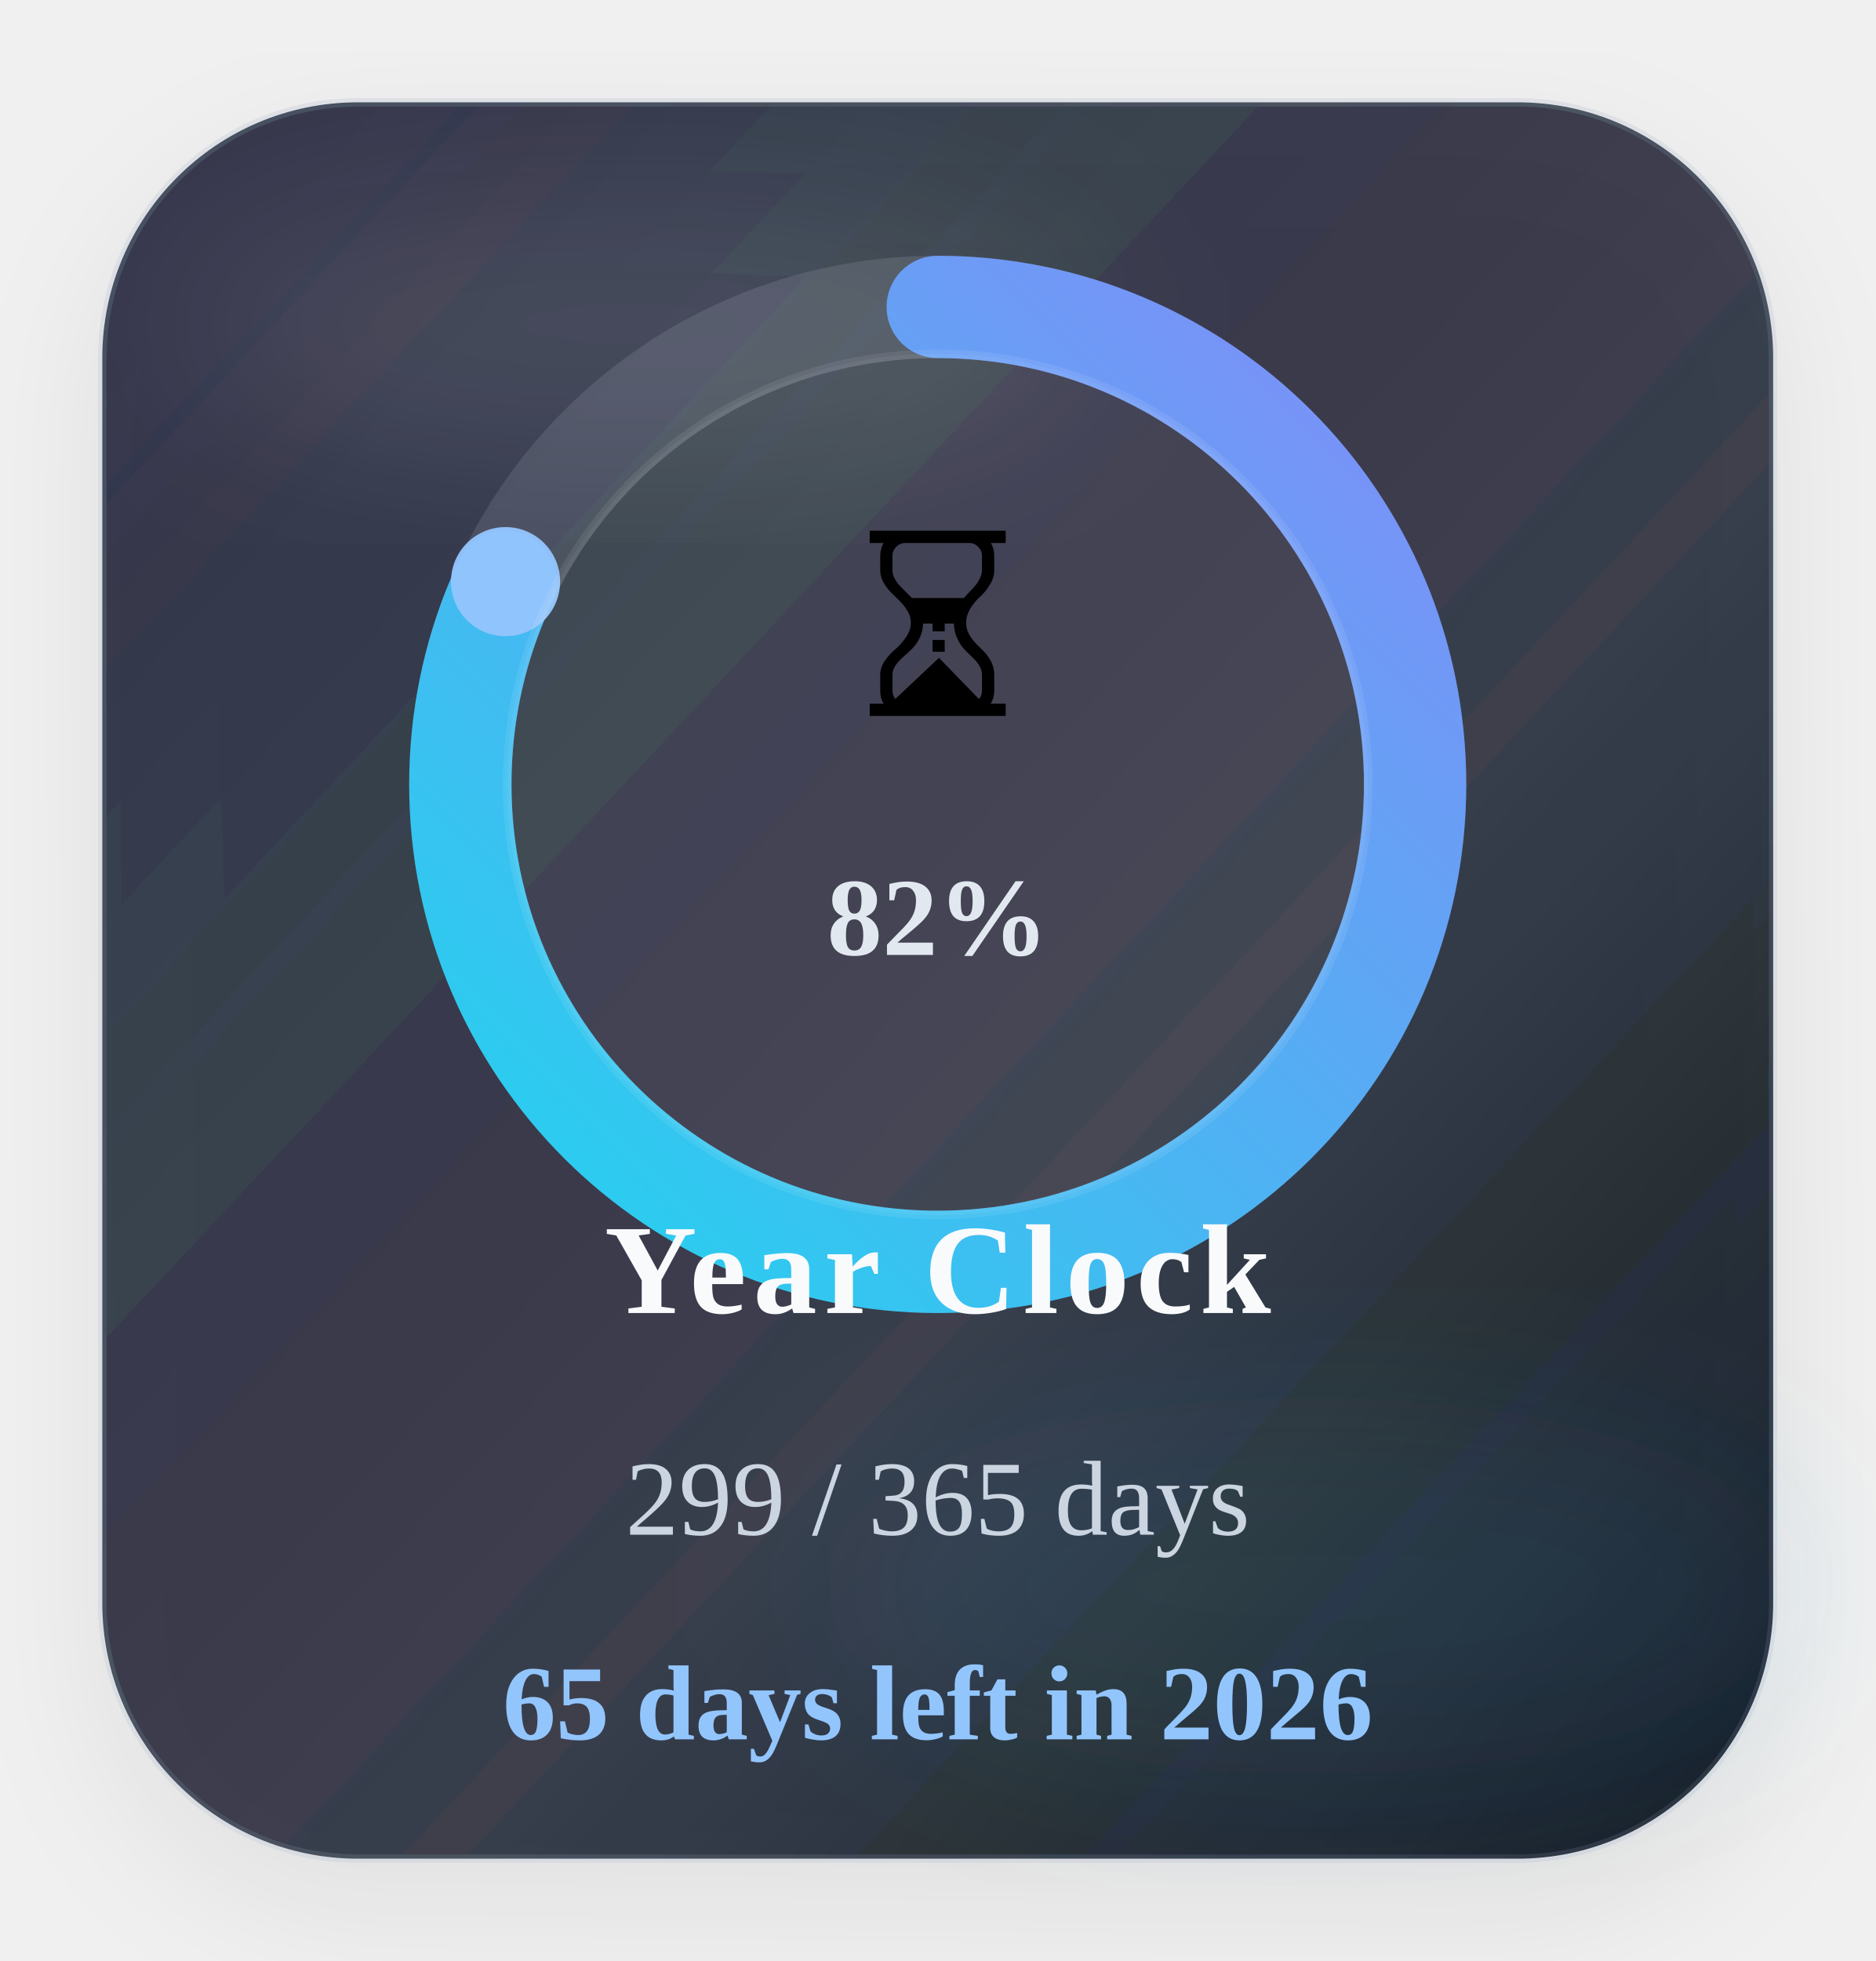
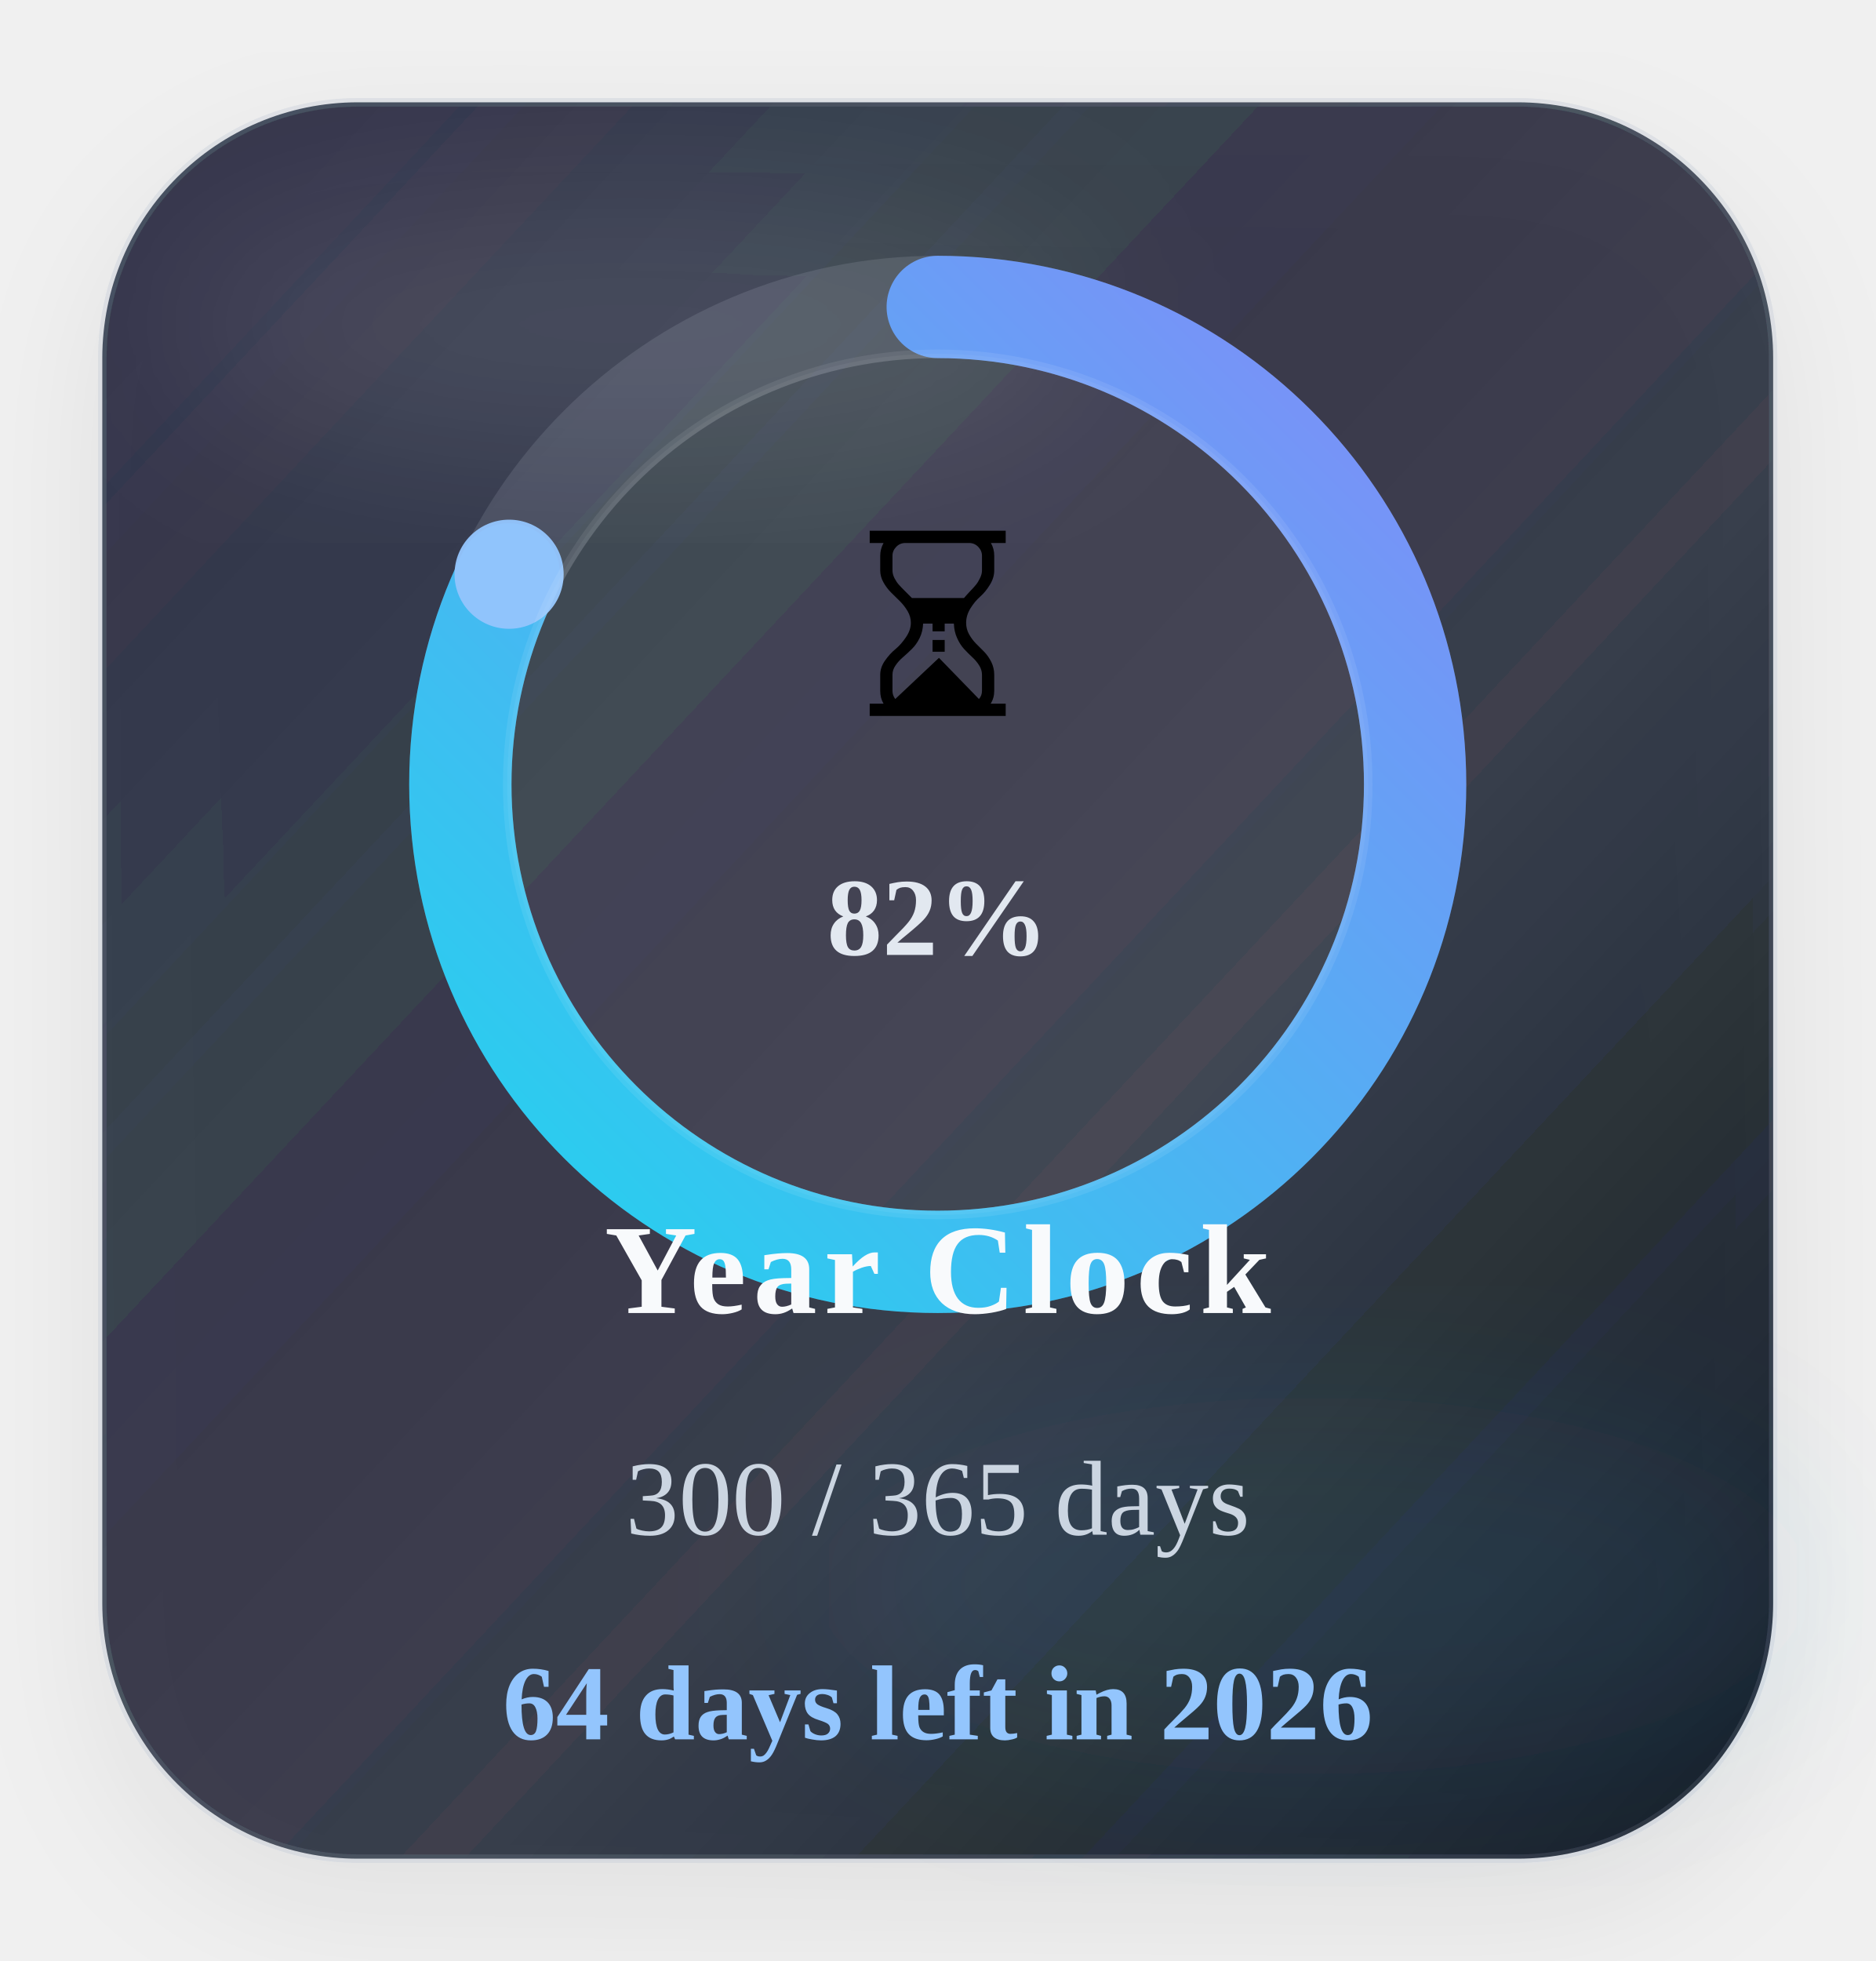
<svg xmlns="http://www.w3.org/2000/svg" width="220" height="230" viewBox="0 0 220 230" role="img" aria-label="Time progress for 2026">
  <defs>
    <linearGradient id="timeGradient" x1="0%" y1="0%" x2="100%" y2="100%">
      <stop offset="0%" stop-color="#22d3ee" />
      <stop offset="100%" stop-color="#818cf8" />
    </linearGradient>
    <linearGradient id="timeCard" x1="0%" y1="0%" x2="100%" y2="100%">
      <stop offset="0%" stop-color="#1c2537" stop-opacity="0.88" />
      <stop offset="60%" stop-color="#111827" stop-opacity="0.8" />
      <stop offset="100%" stop-color="#0b1220" stop-opacity="0.96" />
    </linearGradient>
    <filter id="timeShadow" x="-25%" y="-25%" width="150%" height="150%">
      <feDropShadow dx="0" dy="6" stdDeviation="8" flood-color="#020617" flood-opacity="0.08" />
    </filter>
    <filter id="timeBlur" x="-30%" y="-30%" width="160%" height="160%">
      <feGaussianBlur stdDeviation="10" />
    </filter>
  </defs>
  <rect x="12" y="12" width="196" height="206" rx="30" fill="url(#timeCard)" stroke="#94a3b8" stroke-opacity="0.18" filter="url(#timeShadow)" />
  <ellipse cx="74" cy="38" rx="54" ry="16" fill="#ffffff" fill-opacity="0.09" filter="url(#timeBlur)" />
  <ellipse cx="154" cy="186" rx="58" ry="22" fill="#38bdf8" fill-opacity="0.08" filter="url(#timeBlur)" />
  <circle class="ring-track" cx="110" cy="92" r="56" fill="none" stroke="#cbd5e1" stroke-opacity="0.14" stroke-width="12" />
-   <circle class="progress-ring" cx="110" cy="92" r="56" fill="none" stroke="url(#timeGradient)" stroke-width="12" stroke-linecap="round" stroke-dasharray="351.86" stroke-dashoffset="63.40" data-target-offset="63.40" data-ring-length="351.86" transform="rotate(-90 110 92)" />
-   <circle class="progress-endcap" cx="59.30" cy="68.22" r="6.4" fill="#93c5fd" fill-opacity="0.96" data-center-x="110" data-center-y="92" data-radius="56" data-target-angle="205.1308" />
+   <circle class="progress-ring" cx="110" cy="92" r="56" fill="none" stroke="url(#timeGradient)" stroke-width="12" stroke-linecap="round" stroke-dasharray="351.86" stroke-dashoffset="62.44" data-target-offset="62.44" data-ring-length="351.86" transform="rotate(-90 110 92)" />
+   <circle class="progress-endcap" cx="59.72" cy="67.35" r="6.4" fill="#93c5fd" fill-opacity="0.96" data-center-x="110" data-center-y="92" data-radius="56" data-target-angle="206.1171" />
  <circle class="ring-core" cx="110" cy="92" r="50.5" fill="#ffffff" fill-opacity="0.05" stroke="#ffffff" stroke-opacity="0.08" />
  <text class="progress-emoji" x="110" y="84" text-anchor="middle" font-size="30">⏳</text>
  <text class="progress-percent" x="110" y="112" text-anchor="middle" font-size="13" font-weight="700" fill="#e2e8f0">82%</text>
  <text class="progress-label" x="110" y="154" text-anchor="middle" font-size="15" font-weight="700" letter-spacing="0.8" fill="#f8fafc">Year Clock</text>
-   <text class="progress-value" x="110" y="180" text-anchor="middle" font-size="12.5" fill="#cbd5e1">299 / 365 days</text>
-   <text class="progress-status" data-status-state="remaining" x="110" y="204" text-anchor="middle" font-size="12.5" font-weight="700" fill="#93c5fd">65 days left in 2026</text>
+   <text class="progress-value" x="110" y="180" text-anchor="middle" font-size="12.5" fill="#cbd5e1">300 / 365 days</text>
+   <text class="progress-status" data-status-state="remaining" x="110" y="204" text-anchor="middle" font-size="12.5" font-weight="700" fill="#93c5fd">64 days left in 2026</text>
</svg>
